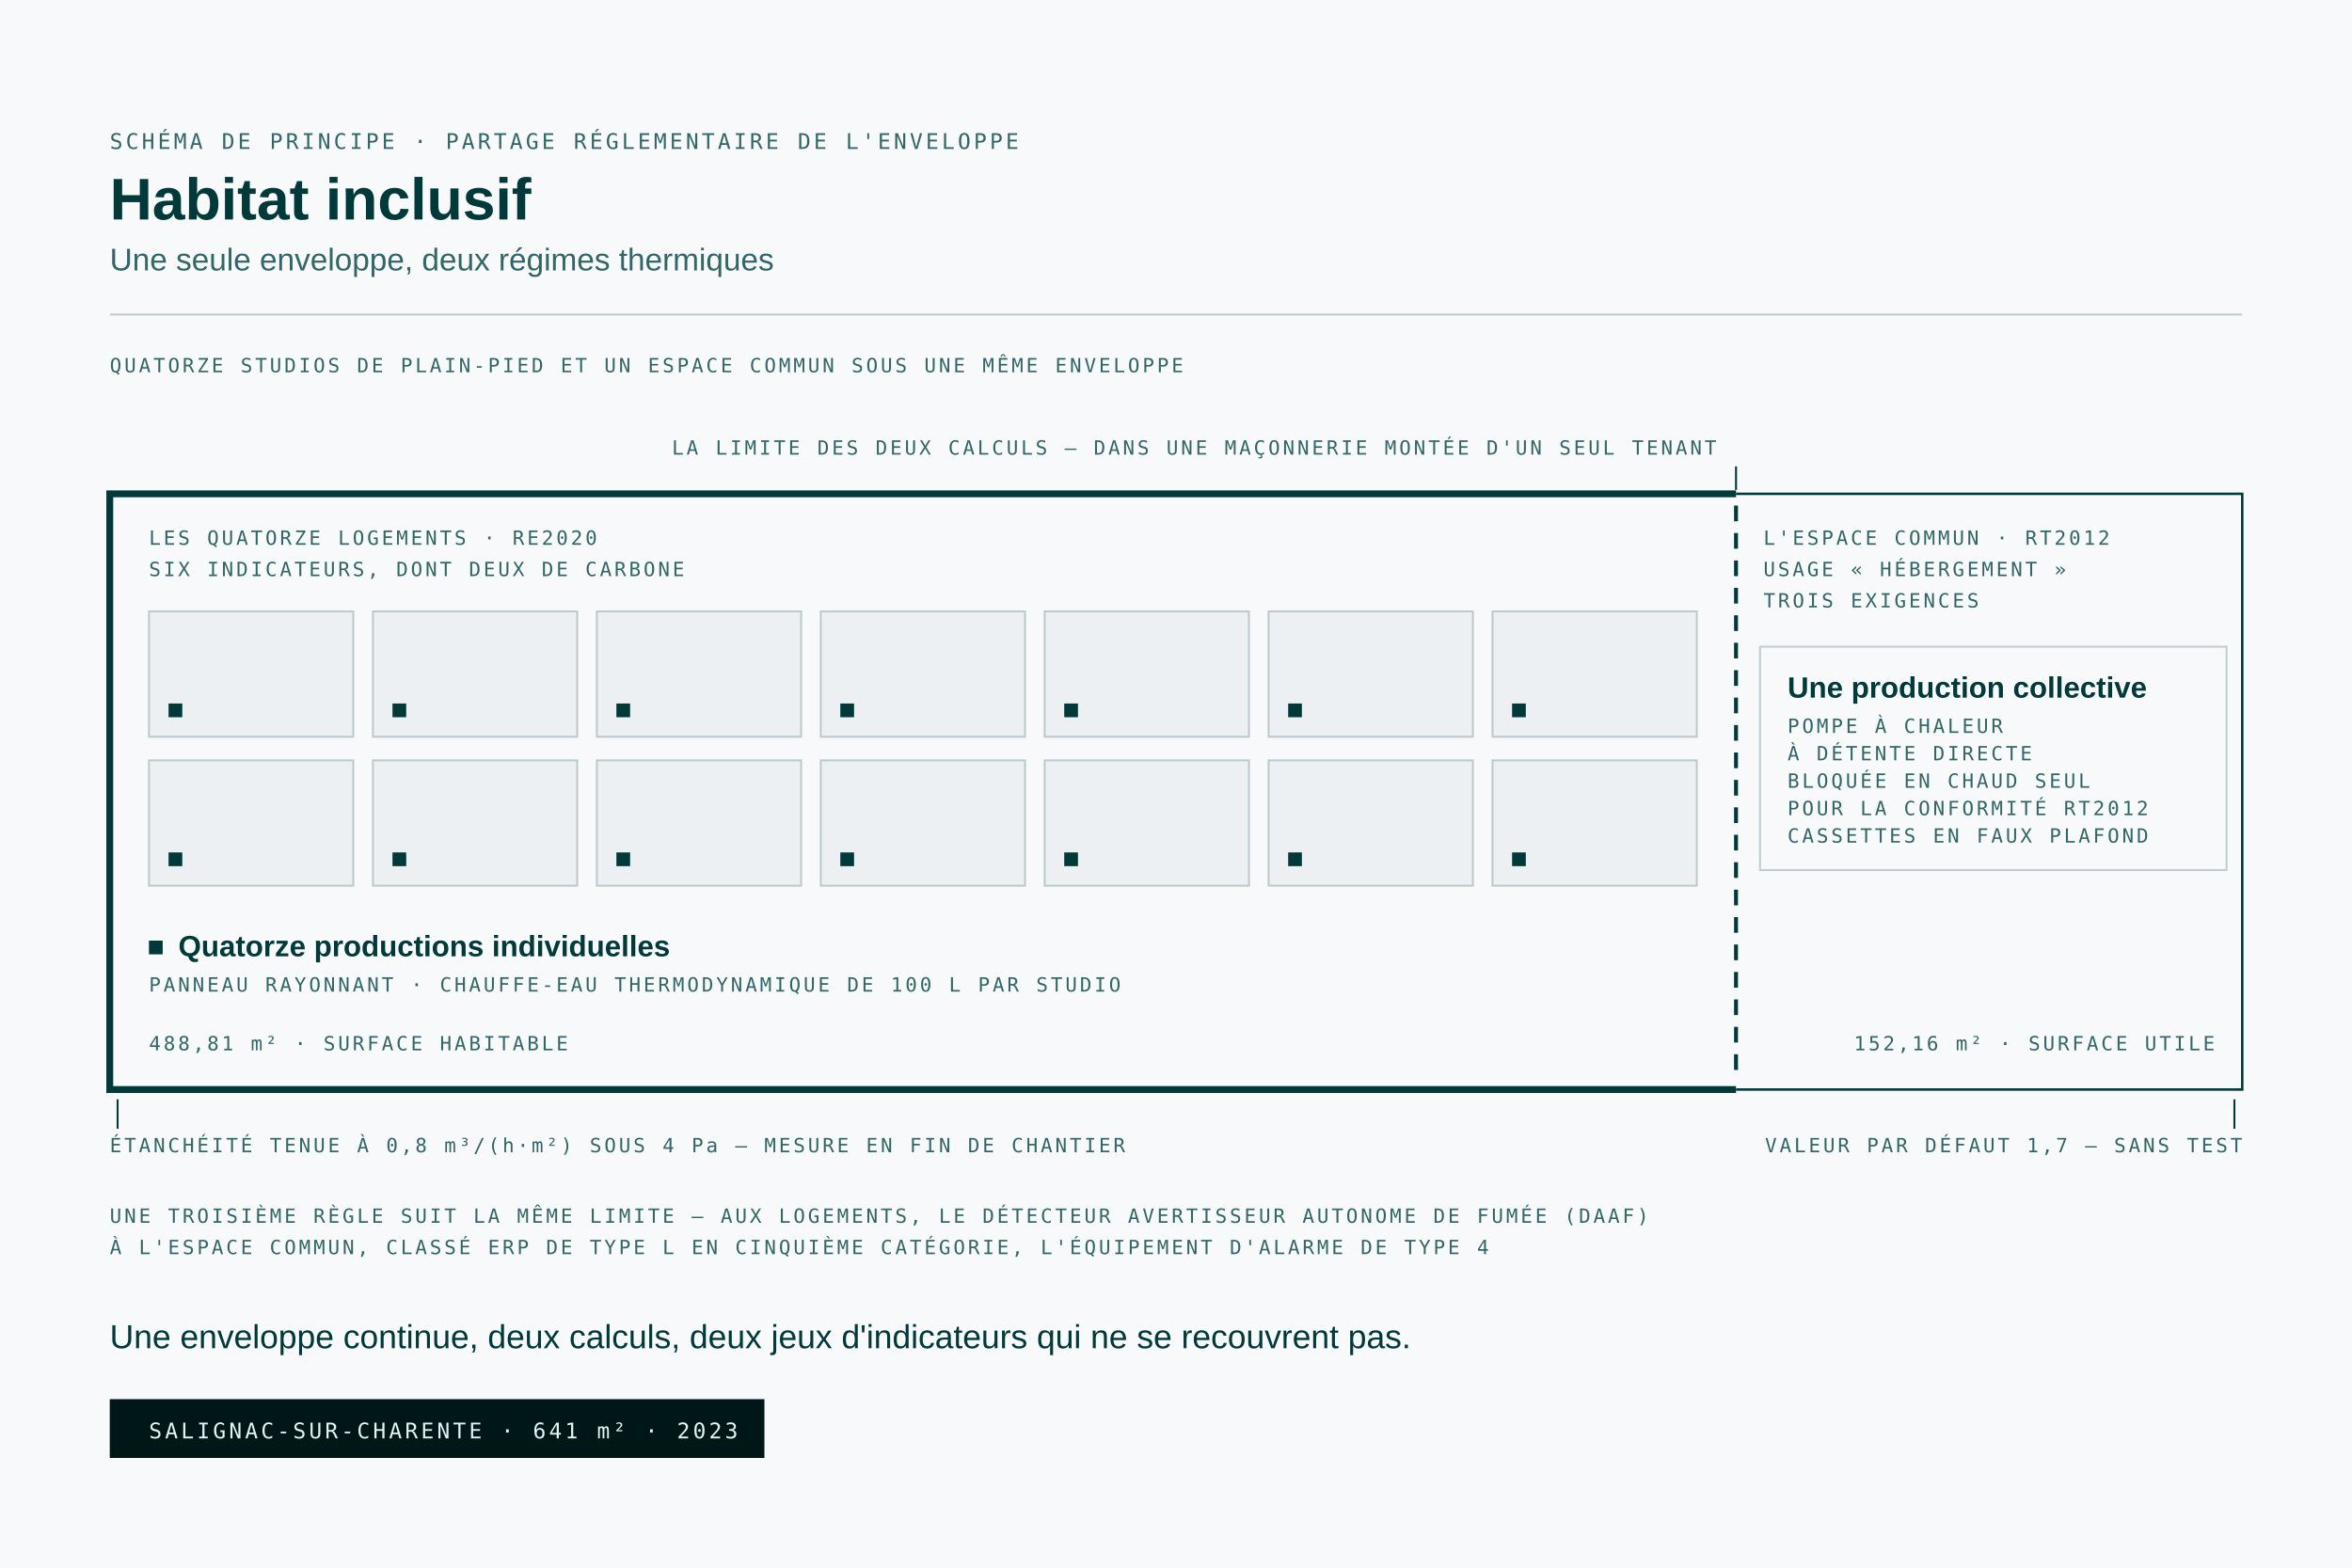
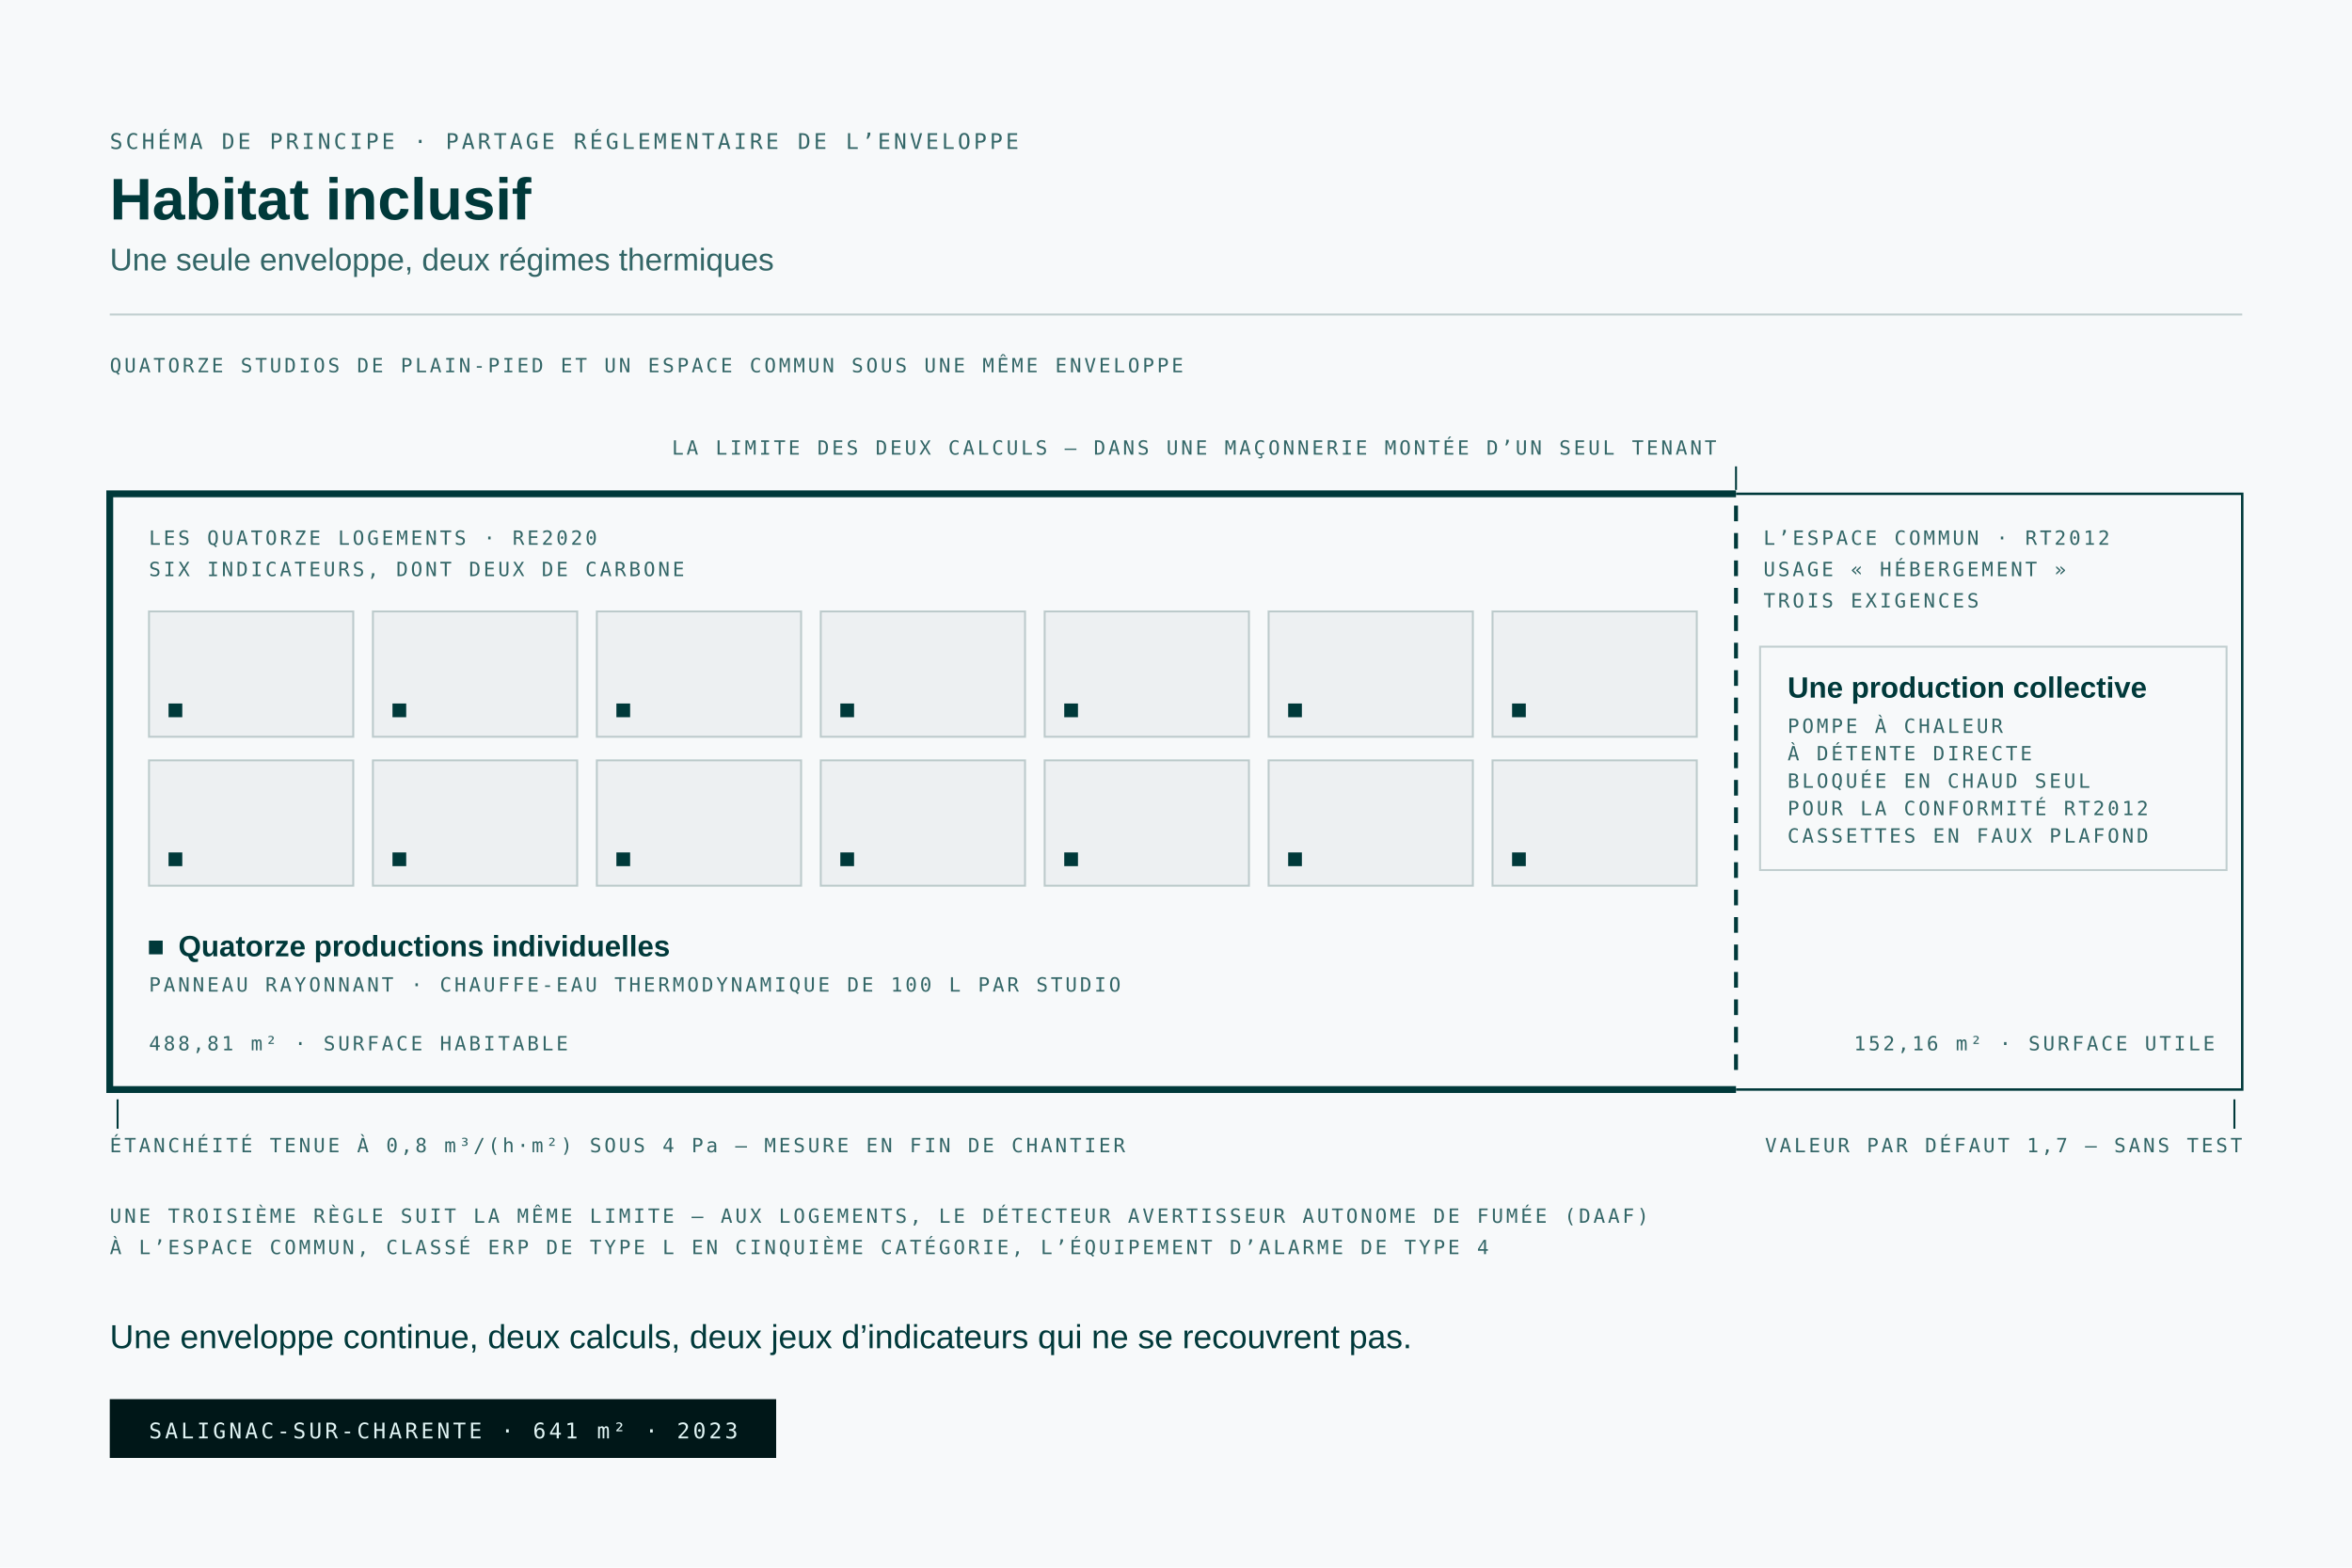
- <svg xmlns="http://www.w3.org/2000/svg" viewBox="0 0 1200 800" preserveAspectRatio="xMidYMid meet" role="img" style="width:100%;height:auto;display:block" aria-label="Schéma de principe du partage réglementaire : quatorze studios de plain-pied et un espace commun sous une même enveloppe, montée d'un seul tenant. La limite des deux calculs ne correspond à aucun mur ; elle commande pourtant l'étanchéité à l'air de la même paroi — tenue à 0,8 m³/(h·m²) sous 4 Pa et prouvée par une mesure côté logements (RE2020), laissée à la valeur par défaut de 1,7 sans test côté espace commun (RT2012) — et le parti des machines : quatorze productions individuelles de chauffage et d'eau chaude d'un côté, une production collective de l'autre. La même limite commande l'incendie : détecteurs avertisseurs autonomes de fumée aux logements, équipement d'alarme de type 4 à l'espace commun classé établissement recevant du public.">
+ <svg xmlns="http://www.w3.org/2000/svg" viewBox="0 0 1200 800" preserveAspectRatio="xMidYMid meet" role="img" style="width:100%;height:auto;display:block" aria-label="Schéma de principe du partage réglementaire : quatorze studios de plain-pied et un espace commun sous une même enveloppe, montée d’un seul tenant. La limite des deux calculs ne correspond à aucun mur ; elle commande pourtant l’étanchéité à l’air de la même paroi — tenue à 0,8 m³/(h·m²) sous 4 Pa et prouvée par une mesure côté logements (RE2020), laissée à la valeur par défaut de 1,7 sans test côté espace commun (RT2012) — et le parti des machines : quatorze productions individuelles de chauffage et d’eau chaude d’un côté, une production collective de l’autre. La même limite commande l’incendie : détecteurs avertisseurs autonomes de fumée aux logements, équipement d’alarme de type 4 à l’espace commun classé établissement recevant du public.">
  <style>
  .c-profond { fill: var(--color-profond, #001718); }
  .c-encre { fill: var(--color-encre, #00393A); }
  .c-pivot { fill: var(--color-pivot, #336667); }
  .c-clair { fill: var(--color-clair, #99CCCD); }
  .c-voile { fill: var(--color-voile, #E1F4F4); }
  .c-papier { fill: var(--color-papier, #F7F9FA); }
  .c-calcaire { fill: var(--color-calcaire, #EDF0F2); }
  .c-filet-1 { fill: var(--color-filet-1, #00393A38); }
  .c-filet-2 { fill: var(--color-filet-2, #00393A29); }
  .c-filet-3 { fill: var(--color-filet-3, #00393A1F); }
  .s-filet-1 { stroke: var(--color-filet-1, #00393A38); }
  .s-filet-2 { stroke: var(--color-filet-2, #00393A29); }
  .s-filet-3 { stroke: var(--color-filet-3, #00393A1F); }
  .s-encre { stroke: var(--color-encre, #00393A); }
  .t-sans { font-family: "Archivo Variable", Archivo, "Helvetica Neue", Arial, sans-serif; }
  .t-mono { font-family: "IBM Plex Mono", ui-monospace, monospace; }
</style>
  <rect x="0.00" y="0.00" width="1200.00" height="800.00" class="c-papier" fill="#F7F9FA" />
-   <text x="56.00" y="76.00" class="t-mono c-pivot" fill="#336667" font-family="&quot;IBM Plex Mono&quot;, ui-monospace, monospace" font-size="11" font-weight="500" letter-spacing="1.54">SCHÉMA DE PRINCIPE · PARTAGE RÉGLEMENTAIRE DE L'ENVELOPPE</text>
+   <text x="56.00" y="76.00" class="t-mono c-pivot" fill="#336667" font-family="&quot;IBM Plex Mono&quot;, ui-monospace, monospace" font-size="11" font-weight="500" letter-spacing="1.54">SCHÉMA DE PRINCIPE · PARTAGE RÉGLEMENTAIRE DE L’ENVELOPPE</text>
  <text x="56.00" y="112.00" class="t-sans c-encre" fill="#00393A" font-family="&quot;Archivo Variable&quot;, Archivo, &quot;Helvetica Neue&quot;, Arial, sans-serif" font-size="30" font-weight="700" font-variation-settings="'wdth' 112, 'wght' 700">Habitat inclusif</text>
  <text x="56.00" y="138.00" class="t-sans c-pivot" fill="#336667" font-family="&quot;Archivo Variable&quot;, Archivo, &quot;Helvetica Neue&quot;, Arial, sans-serif" font-size="16" font-weight="400" font-variation-settings="'wdth' 100, 'wght' 400">Une seule enveloppe, deux régimes thermiques</text>
  <rect x="56.00" y="160.00" width="1088.00" height="1.00" class="c-filet-1" fill="#00393A38" />
  <text x="56.00" y="190.00" class="t-mono c-pivot" fill="#336667" font-family="&quot;IBM Plex Mono&quot;, ui-monospace, monospace" font-size="10" font-weight="500" letter-spacing="1.40">QUATORZE STUDIOS DE PLAIN-PIED ET UN ESPACE COMMUN SOUS UNE MÊME ENVELOPPE</text>
-   <text x="875.72" y="232.00" class="t-mono c-pivot" fill="#336667" font-family="&quot;IBM Plex Mono&quot;, ui-monospace, monospace" font-size="10" font-weight="500" letter-spacing="1.40" text-anchor="end">LA LIMITE DES DEUX CALCULS — DANS UNE MAÇONNERIE MONTÉE D'UN SEUL TENANT</text>
+   <text x="875.72" y="232.00" class="t-mono c-pivot" fill="#336667" font-family="&quot;IBM Plex Mono&quot;, ui-monospace, monospace" font-size="10" font-weight="500" letter-spacing="1.40" text-anchor="end">LA LIMITE DES DEUX CALCULS — DANS UNE MAÇONNERIE MONTÉE D’UN SEUL TENANT</text>
  <path d="M 885.72 238.00 L 885.72 250.00" fill="none" class="s-encre" stroke="#00393A" stroke-width="1.0" />
  <path d="M 885.72 258.00 L 885.72 550.00" fill="none" class="s-encre" stroke="#00393A" stroke-width="2.0" stroke-dasharray="8 6" />
  <path d="M 885.72 252.00 L 56.00 252.00 L 56.00 556.00 L 885.72 556.00" fill="none" class="s-encre" stroke="#00393A" stroke-width="3.5" />
  <path d="M 885.72 252.00 L 1144.00 252.00 L 1144.00 556.00 L 885.72 556.00" fill="none" class="s-encre" stroke="#00393A" stroke-width="1.25" />
  <text x="76.00" y="278.00" class="t-mono c-pivot" fill="#336667" font-family="&quot;IBM Plex Mono&quot;, ui-monospace, monospace" font-size="10" font-weight="500" letter-spacing="1.40">LES QUATORZE LOGEMENTS · RE2020</text>
  <text x="76.00" y="294.00" class="t-mono c-pivot" fill="#336667" font-family="&quot;IBM Plex Mono&quot;, ui-monospace, monospace" font-size="10" font-weight="500" letter-spacing="1.40">SIX INDICATEURS, DONT DEUX DE CARBONE</text>
  <rect x="76.00" y="312.00" width="104.25" height="64.00" class="c-calcaire s-filet-1" fill="#EDF0F2" stroke="#00393A38" stroke-width="1" />
  <rect x="86.00" y="359.00" width="7.00" height="7.00" class="c-encre" fill="#00393A" />
  <rect x="190.25" y="312.00" width="104.25" height="64.00" class="c-calcaire s-filet-1" fill="#EDF0F2" stroke="#00393A38" stroke-width="1" />
  <rect x="200.25" y="359.00" width="7.00" height="7.00" class="c-encre" fill="#00393A" />
  <rect x="304.49" y="312.00" width="104.25" height="64.00" class="c-calcaire s-filet-1" fill="#EDF0F2" stroke="#00393A38" stroke-width="1" />
  <rect x="314.49" y="359.00" width="7.00" height="7.00" class="c-encre" fill="#00393A" />
  <rect x="418.74" y="312.00" width="104.25" height="64.00" class="c-calcaire s-filet-1" fill="#EDF0F2" stroke="#00393A38" stroke-width="1" />
  <rect x="428.74" y="359.00" width="7.00" height="7.00" class="c-encre" fill="#00393A" />
  <rect x="532.98" y="312.00" width="104.25" height="64.00" class="c-calcaire s-filet-1" fill="#EDF0F2" stroke="#00393A38" stroke-width="1" />
  <rect x="542.98" y="359.00" width="7.00" height="7.00" class="c-encre" fill="#00393A" />
  <rect x="647.23" y="312.00" width="104.25" height="64.00" class="c-calcaire s-filet-1" fill="#EDF0F2" stroke="#00393A38" stroke-width="1" />
  <rect x="657.23" y="359.00" width="7.00" height="7.00" class="c-encre" fill="#00393A" />
  <rect x="761.47" y="312.00" width="104.25" height="64.00" class="c-calcaire s-filet-1" fill="#EDF0F2" stroke="#00393A38" stroke-width="1" />
  <rect x="771.47" y="359.00" width="7.00" height="7.00" class="c-encre" fill="#00393A" />
  <rect x="76.00" y="388.00" width="104.25" height="64.00" class="c-calcaire s-filet-1" fill="#EDF0F2" stroke="#00393A38" stroke-width="1" />
  <rect x="86.00" y="435.00" width="7.00" height="7.00" class="c-encre" fill="#00393A" />
  <rect x="190.25" y="388.00" width="104.25" height="64.00" class="c-calcaire s-filet-1" fill="#EDF0F2" stroke="#00393A38" stroke-width="1" />
  <rect x="200.25" y="435.00" width="7.00" height="7.00" class="c-encre" fill="#00393A" />
  <rect x="304.49" y="388.00" width="104.25" height="64.00" class="c-calcaire s-filet-1" fill="#EDF0F2" stroke="#00393A38" stroke-width="1" />
  <rect x="314.49" y="435.00" width="7.00" height="7.00" class="c-encre" fill="#00393A" />
  <rect x="418.74" y="388.00" width="104.25" height="64.00" class="c-calcaire s-filet-1" fill="#EDF0F2" stroke="#00393A38" stroke-width="1" />
  <rect x="428.74" y="435.00" width="7.00" height="7.00" class="c-encre" fill="#00393A" />
  <rect x="532.98" y="388.00" width="104.25" height="64.00" class="c-calcaire s-filet-1" fill="#EDF0F2" stroke="#00393A38" stroke-width="1" />
  <rect x="542.98" y="435.00" width="7.00" height="7.00" class="c-encre" fill="#00393A" />
  <rect x="647.23" y="388.00" width="104.25" height="64.00" class="c-calcaire s-filet-1" fill="#EDF0F2" stroke="#00393A38" stroke-width="1" />
  <rect x="657.23" y="435.00" width="7.00" height="7.00" class="c-encre" fill="#00393A" />
  <rect x="761.47" y="388.00" width="104.25" height="64.00" class="c-calcaire s-filet-1" fill="#EDF0F2" stroke="#00393A38" stroke-width="1" />
  <rect x="771.47" y="435.00" width="7.00" height="7.00" class="c-encre" fill="#00393A" />
  <rect x="76.00" y="480.00" width="7.00" height="7.00" class="c-encre" fill="#00393A" />
  <text x="91.00" y="488.00" class="t-sans c-encre" fill="#00393A" font-family="&quot;Archivo Variable&quot;, Archivo, &quot;Helvetica Neue&quot;, Arial, sans-serif" font-size="15" font-weight="600" font-variation-settings="'wdth' 112, 'wght' 600">Quatorze productions individuelles</text>
  <text x="76.00" y="506.00" class="t-mono c-pivot" fill="#336667" font-family="&quot;IBM Plex Mono&quot;, ui-monospace, monospace" font-size="10" font-weight="500" letter-spacing="1.40">PANNEAU RAYONNANT · CHAUFFE-EAU THERMODYNAMIQUE DE 100 L PAR STUDIO</text>
  <text x="76.00" y="536.00" class="t-mono c-pivot" fill="#336667" font-family="&quot;IBM Plex Mono&quot;, ui-monospace, monospace" font-size="10" font-weight="500" letter-spacing="1.40" font-variant-numeric="tabular-nums">488,81 m² · SURFACE HABITABLE</text>
-   <text x="899.72" y="278.00" class="t-mono c-pivot" fill="#336667" font-family="&quot;IBM Plex Mono&quot;, ui-monospace, monospace" font-size="10" font-weight="500" letter-spacing="1.40">L'ESPACE COMMUN · RT2012</text>
+   <text x="899.72" y="278.00" class="t-mono c-pivot" fill="#336667" font-family="&quot;IBM Plex Mono&quot;, ui-monospace, monospace" font-size="10" font-weight="500" letter-spacing="1.40">L’ESPACE COMMUN · RT2012</text>
  <text x="899.72" y="294.00" class="t-mono c-pivot" fill="#336667" font-family="&quot;IBM Plex Mono&quot;, ui-monospace, monospace" font-size="10" font-weight="500" letter-spacing="1.40">USAGE « HÉBERGEMENT »</text>
  <text x="899.72" y="310.00" class="t-mono c-pivot" fill="#336667" font-family="&quot;IBM Plex Mono&quot;, ui-monospace, monospace" font-size="10" font-weight="500" letter-spacing="1.40">TROIS EXIGENCES</text>
  <rect x="898.00" y="330.00" width="238.00" height="114.00" class="c-papier s-filet-1" fill="#F7F9FA" stroke="#00393A38" stroke-width="1" />
  <text x="912.00" y="356.00" class="t-sans c-encre" fill="#00393A" font-family="&quot;Archivo Variable&quot;, Archivo, &quot;Helvetica Neue&quot;, Arial, sans-serif" font-size="15" font-weight="600" font-variation-settings="'wdth' 112, 'wght' 600">Une production collective</text>
  <text x="912.00" y="374.00" class="t-mono c-pivot" fill="#336667" font-family="&quot;IBM Plex Mono&quot;, ui-monospace, monospace" font-size="10" font-weight="500" letter-spacing="1.40">POMPE À CHALEUR</text>
  <text x="912.00" y="388.00" class="t-mono c-pivot" fill="#336667" font-family="&quot;IBM Plex Mono&quot;, ui-monospace, monospace" font-size="10" font-weight="500" letter-spacing="1.40">À DÉTENTE DIRECTE</text>
  <text x="912.00" y="402.00" class="t-mono c-pivot" fill="#336667" font-family="&quot;IBM Plex Mono&quot;, ui-monospace, monospace" font-size="10" font-weight="500" letter-spacing="1.40">BLOQUÉE EN CHAUD SEUL</text>
  <text x="912.00" y="416.00" class="t-mono c-pivot" fill="#336667" font-family="&quot;IBM Plex Mono&quot;, ui-monospace, monospace" font-size="10" font-weight="500" letter-spacing="1.40">POUR LA CONFORMITÉ RT2012</text>
  <text x="912.00" y="430.00" class="t-mono c-pivot" fill="#336667" font-family="&quot;IBM Plex Mono&quot;, ui-monospace, monospace" font-size="10" font-weight="500" letter-spacing="1.40">CASSETTES EN FAUX PLAFOND</text>
  <text x="1130.00" y="536.00" class="t-mono c-pivot" fill="#336667" font-family="&quot;IBM Plex Mono&quot;, ui-monospace, monospace" font-size="10" font-weight="500" letter-spacing="1.40" text-anchor="end" font-variant-numeric="tabular-nums">152,16 m² · SURFACE UTILE</text>
  <path d="M 60.00 561.00 L 60.00 576.00" fill="none" class="s-encre" stroke="#00393A" stroke-width="1.0" />
  <text x="56.00" y="588.00" class="t-mono c-pivot" fill="#336667" font-family="&quot;IBM Plex Mono&quot;, ui-monospace, monospace" font-size="10" font-weight="500" letter-spacing="1.40">ÉTANCHÉITÉ TENUE À 0,8 m³/(h·m²) SOUS 4 Pa — MESURE EN FIN DE CHANTIER</text>
  <path d="M 1140.00 561.00 L 1140.00 576.00" fill="none" class="s-encre" stroke="#00393A" stroke-width="1.0" />
  <text x="1144.00" y="588.00" class="t-mono c-pivot" fill="#336667" font-family="&quot;IBM Plex Mono&quot;, ui-monospace, monospace" font-size="10" font-weight="500" letter-spacing="1.40" text-anchor="end">VALEUR PAR DÉFAUT 1,7 — SANS TEST</text>
  <text x="56.00" y="624.00" class="t-mono c-pivot" fill="#336667" font-family="&quot;IBM Plex Mono&quot;, ui-monospace, monospace" font-size="10" font-weight="500" letter-spacing="1.40">UNE TROISIÈME RÈGLE SUIT LA MÊME LIMITE — AUX LOGEMENTS, LE DÉTECTEUR AVERTISSEUR AUTONOME DE FUMÉE (DAAF)</text>
-   <text x="56.00" y="640.00" class="t-mono c-pivot" fill="#336667" font-family="&quot;IBM Plex Mono&quot;, ui-monospace, monospace" font-size="10" font-weight="500" letter-spacing="1.40">À L'ESPACE COMMUN, CLASSÉ ERP DE TYPE L EN CINQUIÈME CATÉGORIE, L'ÉQUIPEMENT D'ALARME DE TYPE 4</text>
-   <text x="56.00" y="688.00" class="t-sans c-encre" fill="#00393A" font-family="&quot;Archivo Variable&quot;, Archivo, &quot;Helvetica Neue&quot;, Arial, sans-serif" font-size="17" font-weight="400" font-variation-settings="'wdth' 100, 'wght' 400">Une enveloppe continue, deux calculs, deux jeux d'indicateurs qui ne se recouvrent pas.</text>
-   <rect x="56.00" y="714.00" width="334.00" height="30.00" class="c-profond" fill="#001718" />
+   <text x="56.00" y="640.00" class="t-mono c-pivot" fill="#336667" font-family="&quot;IBM Plex Mono&quot;, ui-monospace, monospace" font-size="10" font-weight="500" letter-spacing="1.40">À L’ESPACE COMMUN, CLASSÉ ERP DE TYPE L EN CINQUIÈME CATÉGORIE, L’ÉQUIPEMENT D’ALARME DE TYPE 4</text>
+   <text x="56.00" y="688.00" class="t-sans c-encre" fill="#00393A" font-family="&quot;Archivo Variable&quot;, Archivo, &quot;Helvetica Neue&quot;, Arial, sans-serif" font-size="17" font-weight="400" font-variation-settings="'wdth' 100, 'wght' 400">Une enveloppe continue, deux calculs, deux jeux d’indicateurs qui ne se recouvrent pas.</text>
+   <rect x="56.00" y="714.00" width="340.00" height="30.00" class="c-profond" fill="#001718" />
  <text x="76.00" y="734.00" class="t-mono c-voile" fill="#E1F4F4" font-family="&quot;IBM Plex Mono&quot;, ui-monospace, monospace" font-size="11" font-weight="500" letter-spacing="1.54">SALIGNAC-SUR-CHARENTE · 641 m² · 2023</text>
</svg>
